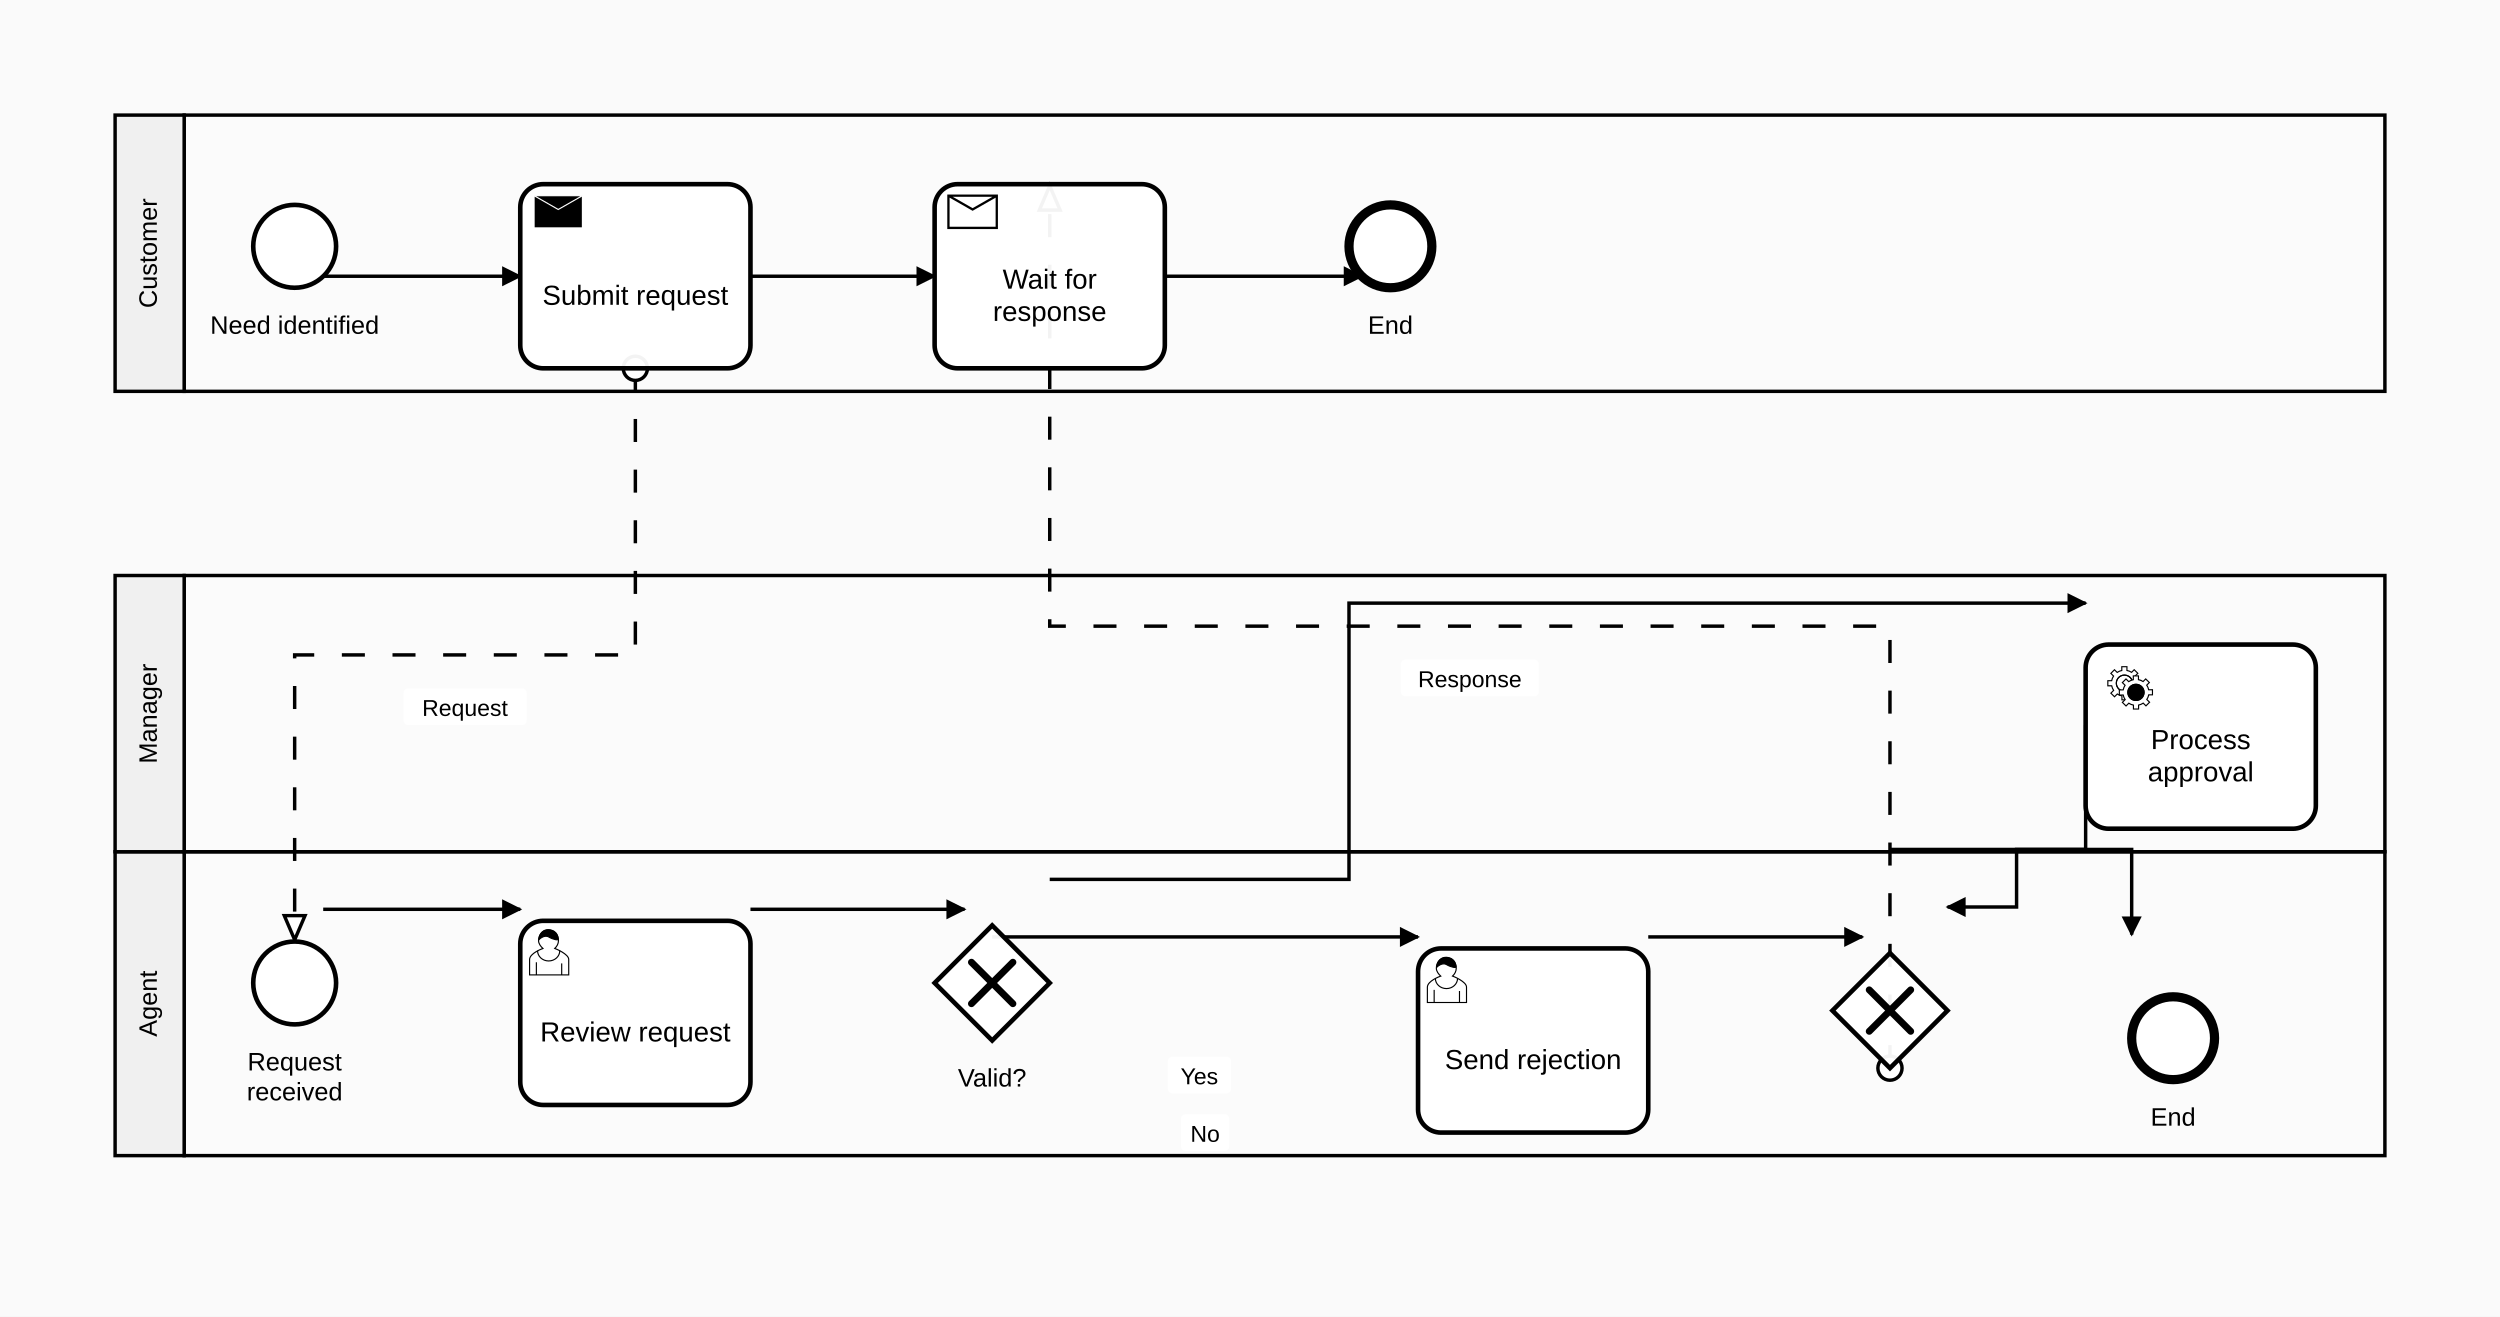
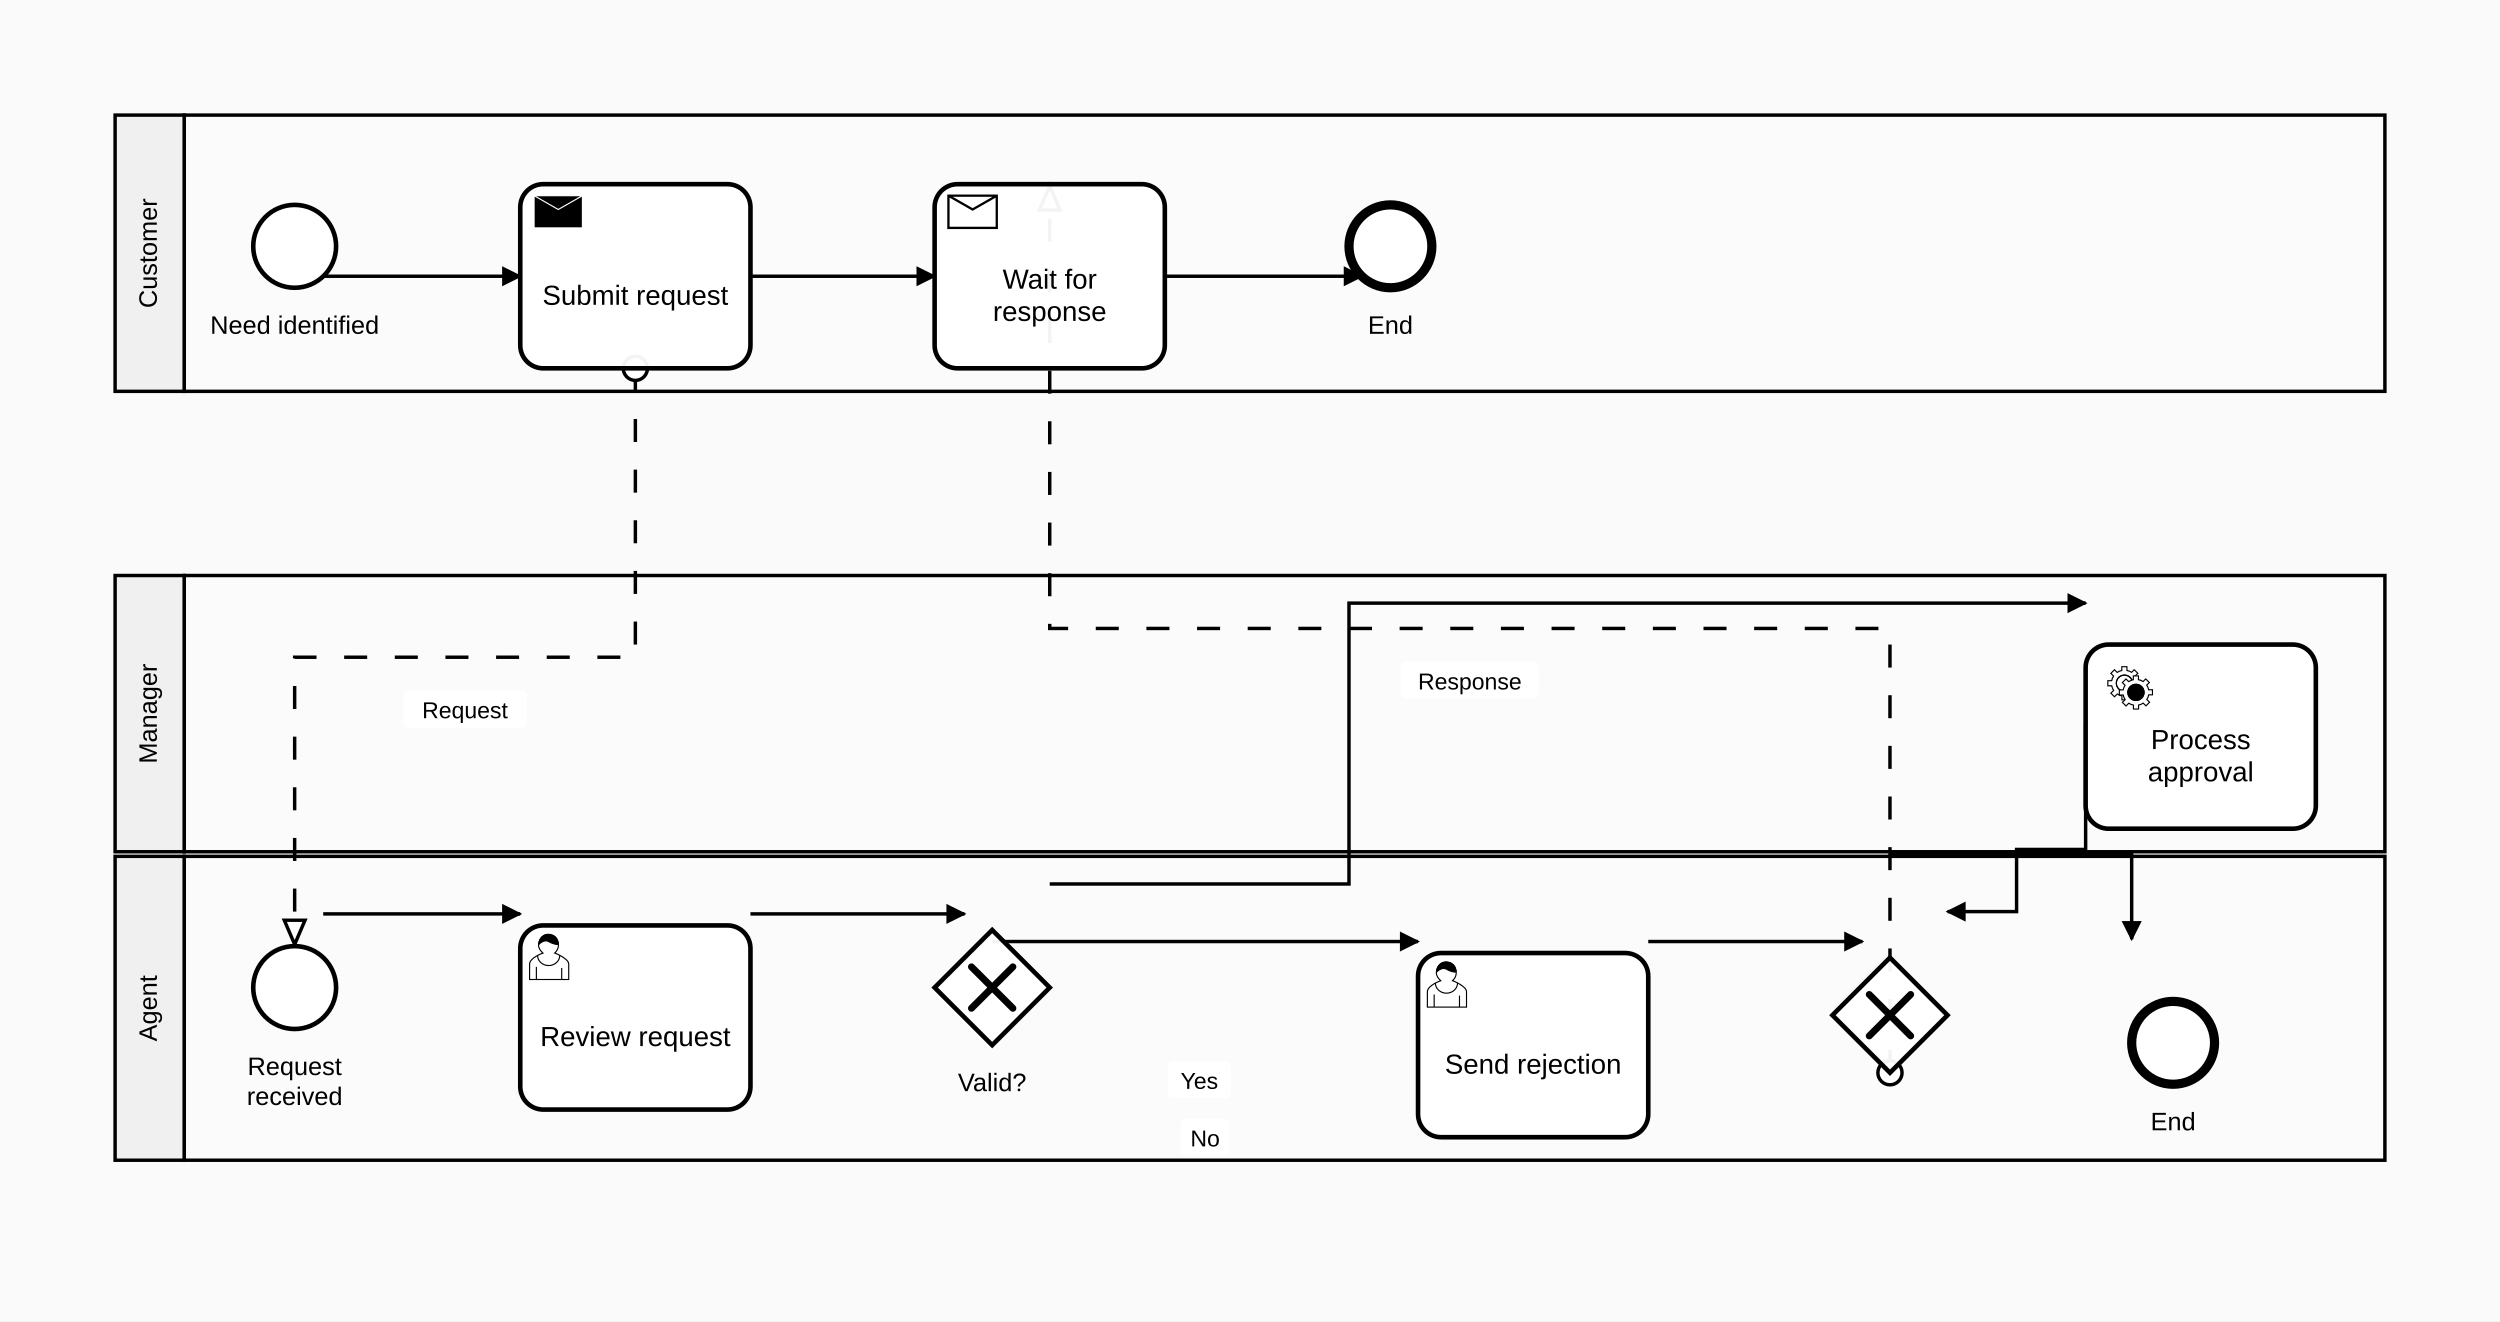
- <svg xmlns="http://www.w3.org/2000/svg" width="1086" height="572" viewBox="0 0 1086 572" font-family="Arial, sans-serif">
+ <svg xmlns="http://www.w3.org/2000/svg" width="1086" height="574" viewBox="0 0 1086 574" font-family="Arial, sans-serif">
  <defs>
    <marker id="seq-end" viewBox="0 0 20 20" refX="11" refY="10" markerWidth="10" markerHeight="10" orient="auto">
      <path d="M 1 5 L 11 10 L 1 15 Z" fill="#000000" stroke="#000000" stroke-width="1" />
    </marker>
    <marker id="seq-default-src" viewBox="0 0 20 20" refX="6" refY="10" markerWidth="10" markerHeight="10" orient="auto">
      <path d="M 6 3 L 10 17" stroke="#000000" stroke-width="1.5" />
    </marker>
    <marker id="seq-conditional-src" viewBox="0 0 20 20" refX="1" refY="10" markerWidth="12" markerHeight="12" orient="auto">
      <path d="M 1 10 L 8 6 L 15 10 L 8 14 Z" fill="#ffffff" stroke="#000000" stroke-width="1" />
    </marker>
    <marker id="msg-start" viewBox="0 0 20 20" refX="6" refY="6" markerWidth="20" markerHeight="20" orient="auto">
      <circle cx="6" cy="6" r="3.5" fill="#ffffff" stroke="#000000" stroke-width="1" />
    </marker>
    <marker id="msg-end" viewBox="0 0 20 20" refX="8.5" refY="5" markerWidth="20" markerHeight="20" orient="auto">
      <path d="m 1 5 l 0 -3 l 7 3 l -7 3 z" fill="#ffffff" stroke="#000000" stroke-width="1" stroke-linecap="butt" />
    </marker>
    <marker id="assoc-end" viewBox="0 0 20 20" refX="11" refY="10" markerWidth="10" markerHeight="10" orient="auto">
      <path d="M 1 5 L 11 10 L 1 15" fill="none" stroke="#000000" stroke-width="1.5" />
    </marker>
  </defs>
-   <rect width="1086" height="572" fill="#fafafa" />
+   <rect width="1086" height="574" fill="#fafafa" />
  <rect x="80" y="50" width="956" height="120" fill="#ffffff" fill-opacity="0.25" stroke="#000000" stroke-width="1.5" />
  <rect x="50" y="50" width="30" height="120" fill="#f0f0f0" stroke="#000000" stroke-width="1.5" />
  <text x="65" y="110" text-anchor="middle" dominant-baseline="middle" font-size="11" fill="#000000" transform="rotate(-90,65,110)">Customer</text>
-   <rect x="80" y="370" width="956" height="132" fill="#ffffff" fill-opacity="0.25" stroke="#000000" stroke-width="1.5" />
-   <rect x="50" y="370" width="30" height="132" fill="#f0f0f0" stroke="#000000" stroke-width="1.5" />
-   <text x="65" y="436" text-anchor="middle" dominant-baseline="middle" font-size="11" fill="#000000" transform="rotate(-90,65,436)">Agent</text>
+   <rect x="80" y="372" width="956" height="132" fill="#ffffff" fill-opacity="0.25" stroke="#000000" stroke-width="1.5" />
+   <rect x="50" y="372" width="30" height="132" fill="#f0f0f0" stroke="#000000" stroke-width="1.5" />
+   <text x="65" y="438" text-anchor="middle" dominant-baseline="middle" font-size="11" fill="#000000" transform="rotate(-90,65,438)">Agent</text>
  <rect x="80" y="250" width="956" height="120" fill="#ffffff" fill-opacity="0.25" stroke="#000000" stroke-width="1.5" />
  <rect x="50" y="250" width="30" height="120" fill="#f0f0f0" stroke="#000000" stroke-width="1.5" />
  <text x="65" y="310" text-anchor="middle" dominant-baseline="middle" font-size="11" fill="#000000" transform="rotate(-90,65,310)">Manager</text>
  <path d="M 140.4 120 L 226 120" stroke="#000000" stroke-width="1.5" fill="none" marker-end="url(#seq-end)" />
  <path d="M 326 120 L 406 120" stroke="#000000" stroke-width="1.5" fill="none" marker-end="url(#seq-end)" />
  <path d="M 506 120 L 591.6 120" stroke="#000000" stroke-width="1.5" fill="none" marker-end="url(#seq-end)" />
-   <path d="M 140.4 395 L 226 395" stroke="#000000" stroke-width="1.5" fill="none" marker-end="url(#seq-end)" />
-   <path d="M 326 395 L 419 395" stroke="#000000" stroke-width="1.5" fill="none" marker-end="url(#seq-end)" />
-   <path d="M 456 382 L 586 382 L 586 262 L 906 262" stroke="#000000" stroke-width="1.5" fill="none" marker-end="url(#seq-end)" />
-   <rect x="507.3" y="459" width="27.5" height="16" rx="2" fill="white" fill-opacity="0.9" />
-   <text x="521" y="471" text-anchor="middle" font-size="10" fill="#000000">Yes</text>
-   <path d="M 431 407 L 616 407" stroke="#000000" stroke-width="1.5" fill="none" marker-end="url(#seq-end)" />
-   <rect x="513" y="484" width="21" height="16" rx="2" fill="white" fill-opacity="0.9" />
-   <text x="523.5" y="496" text-anchor="middle" font-size="10" fill="#000000">No</text>
-   <path d="M 906 315 L 906 369 L 876 369 L 876 394 L 846 394" stroke="#000000" stroke-width="1.5" fill="none" marker-end="url(#seq-end)" />
-   <path d="M 716 407 L 809 407" stroke="#000000" stroke-width="1.5" fill="none" marker-end="url(#seq-end)" />
-   <path d="M 821 369 L 926 369 L 926 406" stroke="#000000" stroke-width="1.5" fill="none" marker-end="url(#seq-end)" />
-   <path d="M 276 160 L 276 284.5 L 128 284.5 L 128 409" stroke="#000000" stroke-width="1.5" fill="none" stroke-dasharray="10,12" marker-start="url(#msg-start)" marker-end="url(#msg-end)" />
-   <rect x="175.3" y="299" width="53.5" height="16" rx="2" fill="white" fill-opacity="0.9" />
-   <text x="202" y="311" text-anchor="middle" font-size="10" fill="#000000">Request</text>
-   <path d="M 821 464 L 821 272 L 456 272 L 456 80" stroke="#000000" stroke-width="1.5" fill="none" stroke-dasharray="10,12" marker-start="url(#msg-start)" marker-end="url(#msg-end)" />
-   <rect x="608.5" y="286.5" width="60" height="16" rx="2" fill="white" fill-opacity="0.9" />
-   <text x="638.5" y="298.5" text-anchor="middle" font-size="10" fill="#000000">Response</text>
+   <path d="M 140.4 397 L 226 397" stroke="#000000" stroke-width="1.5" fill="none" marker-end="url(#seq-end)" />
+   <path d="M 326 397 L 419 397" stroke="#000000" stroke-width="1.5" fill="none" marker-end="url(#seq-end)" />
+   <path d="M 456 384 L 586 384 L 586 262 L 906 262" stroke="#000000" stroke-width="1.5" fill="none" marker-end="url(#seq-end)" />
+   <rect x="507.3" y="461" width="27.5" height="16" rx="2" fill="white" fill-opacity="0.9" />
+   <text x="521" y="473" text-anchor="middle" font-size="10" fill="#000000">Yes</text>
+   <path d="M 431 409 L 616 409" stroke="#000000" stroke-width="1.5" fill="none" marker-end="url(#seq-end)" />
+   <rect x="513" y="486" width="21" height="16" rx="2" fill="white" fill-opacity="0.9" />
+   <text x="523.5" y="498" text-anchor="middle" font-size="10" fill="#000000">No</text>
+   <path d="M 906 315 L 906 369 L 876 369 L 876 396 L 846 396" stroke="#000000" stroke-width="1.5" fill="none" marker-end="url(#seq-end)" />
+   <path d="M 716 409 L 809 409" stroke="#000000" stroke-width="1.5" fill="none" marker-end="url(#seq-end)" />
+   <path d="M 821 371 L 926 371 L 926 408" stroke="#000000" stroke-width="1.5" fill="none" marker-end="url(#seq-end)" />
+   <path d="M 276 160 L 276 285.5 L 128 285.5 L 128 411" stroke="#000000" stroke-width="1.5" fill="none" stroke-dasharray="10,12" marker-start="url(#msg-start)" marker-end="url(#msg-end)" />
+   <rect x="175.3" y="300" width="53.5" height="16" rx="2" fill="white" fill-opacity="0.9" />
+   <text x="202" y="312" text-anchor="middle" font-size="10" fill="#000000">Request</text>
+   <path d="M 821 466 L 821 273 L 456 273 L 456 80" stroke="#000000" stroke-width="1.5" fill="none" stroke-dasharray="10,12" marker-start="url(#msg-start)" marker-end="url(#msg-end)" />
+   <rect x="608.5" y="287.5" width="60" height="16" rx="2" fill="white" fill-opacity="0.9" />
+   <text x="638.5" y="299.5" text-anchor="middle" font-size="10" fill="#000000">Response</text>
  <circle cx="128" cy="107" r="18" fill="#ffffff" fill-opacity="0.95" stroke="#000000" stroke-width="2" />
  <text x="128" y="145" text-anchor="middle" font-size="11" fill="#000000">Need identified</text>
  <rect x="226" y="80" width="100" height="80" rx="10" ry="10" fill="#ffffff" fill-opacity="0.95" stroke="#000000" stroke-width="2" />
  <g>
    <path d="m 232,85 l 0,14 l 21,0 l 0,-14 z l 10.5,6 l 10.5,-6" fill="#000000" stroke="#ffffff" stroke-width="0.5" />
  </g>
  <text x="276" y="129" text-anchor="middle" dominant-baseline="middle" font-size="12" fill="#000000">Submit request</text>
  <rect x="406" y="80" width="100" height="80" rx="10" ry="10" fill="#ffffff" fill-opacity="0.95" stroke="#000000" stroke-width="2" />
  <g>
    <path d="m 412,85 l 0,14 l 21,0 l 0,-14 z l 10.5,6 l 10.5,-6" fill="#ffffff" stroke="#000000" stroke-width="1" />
  </g>
  <text x="456" y="122" text-anchor="middle" dominant-baseline="middle" font-size="12" fill="#000000">Wait for</text>
  <text x="456" y="136" text-anchor="middle" dominant-baseline="middle" font-size="12" fill="#000000">response</text>
  <circle cx="604" cy="107" r="18" fill="#ffffff" fill-opacity="0.95" stroke="#000000" stroke-width="4" />
  <text x="604" y="145" text-anchor="middle" font-size="11" fill="#000000">End</text>
-   <circle cx="128" cy="427" r="18" fill="#ffffff" fill-opacity="0.95" stroke="#000000" stroke-width="2" />
-   <text x="128" y="465" text-anchor="middle" font-size="11" fill="#000000">Request</text>
-   <text x="128" y="478" text-anchor="middle" font-size="11" fill="#000000">received</text>
-   <rect x="226" y="400" width="100" height="80" rx="10" ry="10" fill="#ffffff" fill-opacity="0.95" stroke="#000000" stroke-width="2" />
+   <circle cx="128" cy="429" r="18" fill="#ffffff" fill-opacity="0.95" stroke="#000000" stroke-width="2" />
+   <text x="128" y="467" text-anchor="middle" font-size="11" fill="#000000">Request</text>
+   <text x="128" y="480" text-anchor="middle" font-size="11" fill="#000000">received</text>
+   <rect x="226" y="402" width="100" height="80" rx="10" ry="10" fill="#ffffff" fill-opacity="0.95" stroke="#000000" stroke-width="2" />
  <g>
-     <path d="m 241,412 c 0.909,-0.845 1.594,-2.049 1.594,-3.385 0,-2.554 -1.805,-4.622 -4.357,-4.622 -2.552,0 -4.288,2.068 -4.288,4.622 0,1.348 0.974,2.562 1.896,3.405 -0.529,0.187 -5.669,2.097 -5.794,4.756 v 6.718 h 17 v -6.718 c 0,-2.298 -5.528,-4.595 -6.051,-4.776 z m -8,6 l 0,5.5 m 11,0 l 0,-5" fill="#ffffff" stroke="#000000" stroke-width="0.5" />
-     <path d="m 243.162,413.009 c 0,2.447 -2.158,4.431 -4.821,4.431 -2.665,0 -4.822,-1.981 -4.822,-4.431" fill="none" stroke="#000000" stroke-width="0.5" />
-     <path d="m 234.1,408.2 c 0,0 2.251,-2.358 4.274,-1.177 2.024,1.181 4.221,1.537 4.124,0.965 -0.098,-0.57 -0.117,-3.791 -4.191,-4.136 -3.575,0.001 -4.208,3.367 -4.207,4.348 z" fill="#000000" stroke="#000000" stroke-width="0.5" />
+     <path d="m 241,414 c 0.909,-0.845 1.594,-2.049 1.594,-3.385 0,-2.554 -1.805,-4.622 -4.357,-4.622 -2.552,0 -4.288,2.068 -4.288,4.622 0,1.348 0.974,2.562 1.896,3.405 -0.529,0.187 -5.669,2.097 -5.794,4.756 v 6.718 h 17 v -6.718 c 0,-2.298 -5.528,-4.595 -6.051,-4.776 z m -8,6 l 0,5.5 m 11,0 l 0,-5" fill="#ffffff" stroke="#000000" stroke-width="0.5" />
+     <path d="m 243.162,415.009 c 0,2.447 -2.158,4.431 -4.821,4.431 -2.665,0 -4.822,-1.981 -4.822,-4.431" fill="none" stroke="#000000" stroke-width="0.5" />
+     <path d="m 234.1,410.2 c 0,0 2.251,-2.358 4.274,-1.177 2.024,1.181 4.221,1.537 4.124,0.965 -0.098,-0.57 -0.117,-3.791 -4.191,-4.136 -3.575,0.001 -4.208,3.367 -4.207,4.348 z" fill="#000000" stroke="#000000" stroke-width="0.5" />
  </g>
-   <text x="276" y="449" text-anchor="middle" dominant-baseline="middle" font-size="12" fill="#000000">Review request</text>
-   <polygon points="431,402 456,427 431,452 406,427" fill="#ffffff" fill-opacity="0.95" stroke="#000000" stroke-width="2" />
-   <line x1="422" y1="418" x2="440" y2="436" stroke="#000000" stroke-width="3" stroke-linecap="round" />
-   <line x1="440" y1="418" x2="422" y2="436" stroke="#000000" stroke-width="3" stroke-linecap="round" />
-   <text x="431" y="472" text-anchor="middle" font-size="11" fill="#000000">Valid?</text>
+   <text x="276" y="451" text-anchor="middle" dominant-baseline="middle" font-size="12" fill="#000000">Review request</text>
+   <polygon points="431,404 456,429 431,454 406,429" fill="#ffffff" fill-opacity="0.95" stroke="#000000" stroke-width="2" />
+   <line x1="422" y1="420" x2="440" y2="438" stroke="#000000" stroke-width="3" stroke-linecap="round" />
+   <line x1="440" y1="420" x2="422" y2="438" stroke="#000000" stroke-width="3" stroke-linecap="round" />
+   <text x="431" y="474" text-anchor="middle" font-size="11" fill="#000000">Valid?</text>
  <rect x="906" y="280" width="100" height="80" rx="10" ry="10" fill="#ffffff" fill-opacity="0.95" stroke="#000000" stroke-width="2" />
  <g>
    <path d="m 924,304 v -1.713 c 0.352,-0.071 0.704,-0.178 1.048,-0.321 0.344,-0.145 0.666,-0.321 0.966,-0.521 l 1.194,1.18 1.567,-1.577 -1.195,-1.18 c 0.403,-0.614 0.683,-1.299 0.825,-2.018 l 1.622,-0.01 v -2.22 l -1.637,0.01 c -0.073,-0.352 -0.178,-0.7 -0.324,-1.044 -0.145,-0.344 -0.321,-0.664 -0.523,-0.962 l 1.131,-1.136 -1.583,-1.563 -1.13,1.136 c -0.614,-0.401 -1.303,-0.681 -2.023,-0.822 l 0.009,-1.619 h -2.241 l 0.004,1.631 c -0.354,0.074 -0.705,0.18 -1.05,0.324 -0.344,0.144 -0.665,0.321 -0.964,0.52 l -1.17,-1.158 -1.567,1.579 1.168,1.157 c -0.403,0.613 -0.683,1.298 -0.825,2.017 l -1.659,0.003 v 2.222 l 1.672,-0.006 c 0.073,0.351 0.18,0.702 0.324,1.045 0.145,0.344 0.321,0.664 0.523,0.961 l -1.199,1.197 1.584,1.56 1.196,-1.193 c 0.614,0.403 1.303,0.682 2.023,0.823 l 0.001,1.699 h 2.227 z m 0.221,-3.996 c -1.789,0.75 -3.858,-0.093 -4.61,-1.874 -0.752,-1.783 0.091,-3.846 1.88,-4.596 1.788,-0.749 3.857,0.093 4.609,1.874 0.752,1.782 -0.091,3.846 -1.879,4.596 z" fill="#ffffff" stroke="#000000" stroke-width="0.5" />
    <path d="m 924.221,300.004 c -1.789,0.75 -3.858,-0.093 -4.61,-1.874 -0.752,-1.783 0.091,-3.846 1.88,-4.596 1.788,-0.749 3.857,0.093 4.609,1.874 0.752,1.782 -0.091,3.846 -1.879,4.596 z" fill="none" stroke="#000000" stroke-width="0.5" />
    <path d="m 929,308 v -1.713 c 0.352,-0.071 0.704,-0.178 1.048,-0.321 0.344,-0.145 0.666,-0.321 0.966,-0.521 l 1.194,1.18 1.567,-1.577 -1.195,-1.18 c 0.403,-0.614 0.683,-1.299 0.825,-2.018 l 1.622,-0.01 v -2.22 l -1.637,0.01 c -0.073,-0.352 -0.178,-0.7 -0.324,-1.044 -0.145,-0.344 -0.321,-0.664 -0.523,-0.962 l 1.131,-1.136 -1.583,-1.563 -1.13,1.136 c -0.614,-0.401 -1.303,-0.681 -2.023,-0.822 l 0.009,-1.619 h -2.241 l 0.004,1.631 c -0.354,0.074 -0.705,0.18 -1.05,0.324 -0.344,0.144 -0.665,0.321 -0.964,0.52 l -1.17,-1.158 -1.567,1.579 1.168,1.157 c -0.403,0.613 -0.683,1.298 -0.825,2.017 l -1.659,0.003 v 2.222 l 1.672,-0.006 c 0.073,0.351 0.18,0.702 0.324,1.045 0.145,0.344 0.321,0.664 0.523,0.961 l -1.199,1.197 1.584,1.56 1.196,-1.193 c 0.614,0.403 1.303,0.682 2.023,0.823 l 0.001,1.699 h 2.227 z m 0.221,-3.996 c -1.789,0.75 -3.858,-0.093 -4.61,-1.874 -0.752,-1.783 0.091,-3.846 1.88,-4.596 1.788,-0.749 3.857,0.093 4.609,1.874 0.752,1.782 -0.091,3.846 -1.879,4.596 z" fill="#ffffff" stroke="#000000" stroke-width="0.5" />
    <path d="m 929.221,304.004 c -1.789,0.75 -3.858,-0.093 -4.61,-1.874 -0.752,-1.783 0.091,-3.846 1.88,-4.596 1.788,-0.749 3.857,0.093 4.609,1.874 0.752,1.782 -0.091,3.846 -1.879,4.596 z" fill="#000000" stroke="#000000" stroke-width="0.5" />
  </g>
  <text x="956" y="322" text-anchor="middle" dominant-baseline="middle" font-size="12" fill="#000000">Process</text>
  <text x="956" y="336" text-anchor="middle" dominant-baseline="middle" font-size="12" fill="#000000">approval</text>
-   <rect x="616" y="412" width="100" height="80" rx="10" ry="10" fill="#ffffff" fill-opacity="0.95" stroke="#000000" stroke-width="2" />
+   <rect x="616" y="414" width="100" height="80" rx="10" ry="10" fill="#ffffff" fill-opacity="0.95" stroke="#000000" stroke-width="2" />
  <g>
-     <path d="m 631,424 c 0.909,-0.845 1.594,-2.049 1.594,-3.385 0,-2.554 -1.805,-4.622 -4.357,-4.622 -2.552,0 -4.288,2.068 -4.288,4.622 0,1.348 0.974,2.562 1.896,3.405 -0.529,0.187 -5.669,2.097 -5.794,4.756 v 6.718 h 17 v -6.718 c 0,-2.298 -5.528,-4.595 -6.051,-4.776 z m -8,6 l 0,5.5 m 11,0 l 0,-5" fill="#ffffff" stroke="#000000" stroke-width="0.5" />
-     <path d="m 633.162,425.009 c 0,2.447 -2.158,4.431 -4.821,4.431 -2.665,0 -4.822,-1.981 -4.822,-4.431" fill="none" stroke="#000000" stroke-width="0.5" />
-     <path d="m 624.1,420.2 c 0,0 2.251,-2.358 4.274,-1.177 2.024,1.181 4.221,1.537 4.124,0.965 -0.098,-0.57 -0.117,-3.791 -4.191,-4.136 -3.575,0.001 -4.208,3.367 -4.207,4.348 z" fill="#000000" stroke="#000000" stroke-width="0.5" />
+     <path d="m 631,426 c 0.909,-0.845 1.594,-2.049 1.594,-3.385 0,-2.554 -1.805,-4.622 -4.357,-4.622 -2.552,0 -4.288,2.068 -4.288,4.622 0,1.348 0.974,2.562 1.896,3.405 -0.529,0.187 -5.669,2.097 -5.794,4.756 v 6.718 h 17 v -6.718 c 0,-2.298 -5.528,-4.595 -6.051,-4.776 z m -8,6 l 0,5.5 m 11,0 l 0,-5" fill="#ffffff" stroke="#000000" stroke-width="0.5" />
+     <path d="m 633.162,427.009 c 0,2.447 -2.158,4.431 -4.821,4.431 -2.665,0 -4.822,-1.981 -4.822,-4.431" fill="none" stroke="#000000" stroke-width="0.5" />
+     <path d="m 624.1,422.2 c 0,0 2.251,-2.358 4.274,-1.177 2.024,1.181 4.221,1.537 4.124,0.965 -0.098,-0.57 -0.117,-3.791 -4.191,-4.136 -3.575,0.001 -4.208,3.367 -4.207,4.348 z" fill="#000000" stroke="#000000" stroke-width="0.5" />
  </g>
-   <text x="666" y="461" text-anchor="middle" dominant-baseline="middle" font-size="12" fill="#000000">Send rejection</text>
-   <polygon points="821,414 846,439 821,464 796,439" fill="#ffffff" fill-opacity="0.95" stroke="#000000" stroke-width="2" />
-   <line x1="812" y1="430" x2="830" y2="448" stroke="#000000" stroke-width="3" stroke-linecap="round" />
-   <line x1="830" y1="430" x2="812" y2="448" stroke="#000000" stroke-width="3" stroke-linecap="round" />
-   <circle cx="944" cy="451" r="18" fill="#ffffff" fill-opacity="0.95" stroke="#000000" stroke-width="4" />
-   <text x="944" y="489" text-anchor="middle" font-size="11" fill="#000000">End</text>
+   <text x="666" y="463" text-anchor="middle" dominant-baseline="middle" font-size="12" fill="#000000">Send rejection</text>
+   <polygon points="821,416 846,441 821,466 796,441" fill="#ffffff" fill-opacity="0.95" stroke="#000000" stroke-width="2" />
+   <line x1="812" y1="432" x2="830" y2="450" stroke="#000000" stroke-width="3" stroke-linecap="round" />
+   <line x1="830" y1="432" x2="812" y2="450" stroke="#000000" stroke-width="3" stroke-linecap="round" />
+   <circle cx="944" cy="453" r="18" fill="#ffffff" fill-opacity="0.95" stroke="#000000" stroke-width="4" />
+   <text x="944" y="491" text-anchor="middle" font-size="11" fill="#000000">End</text>
</svg>
